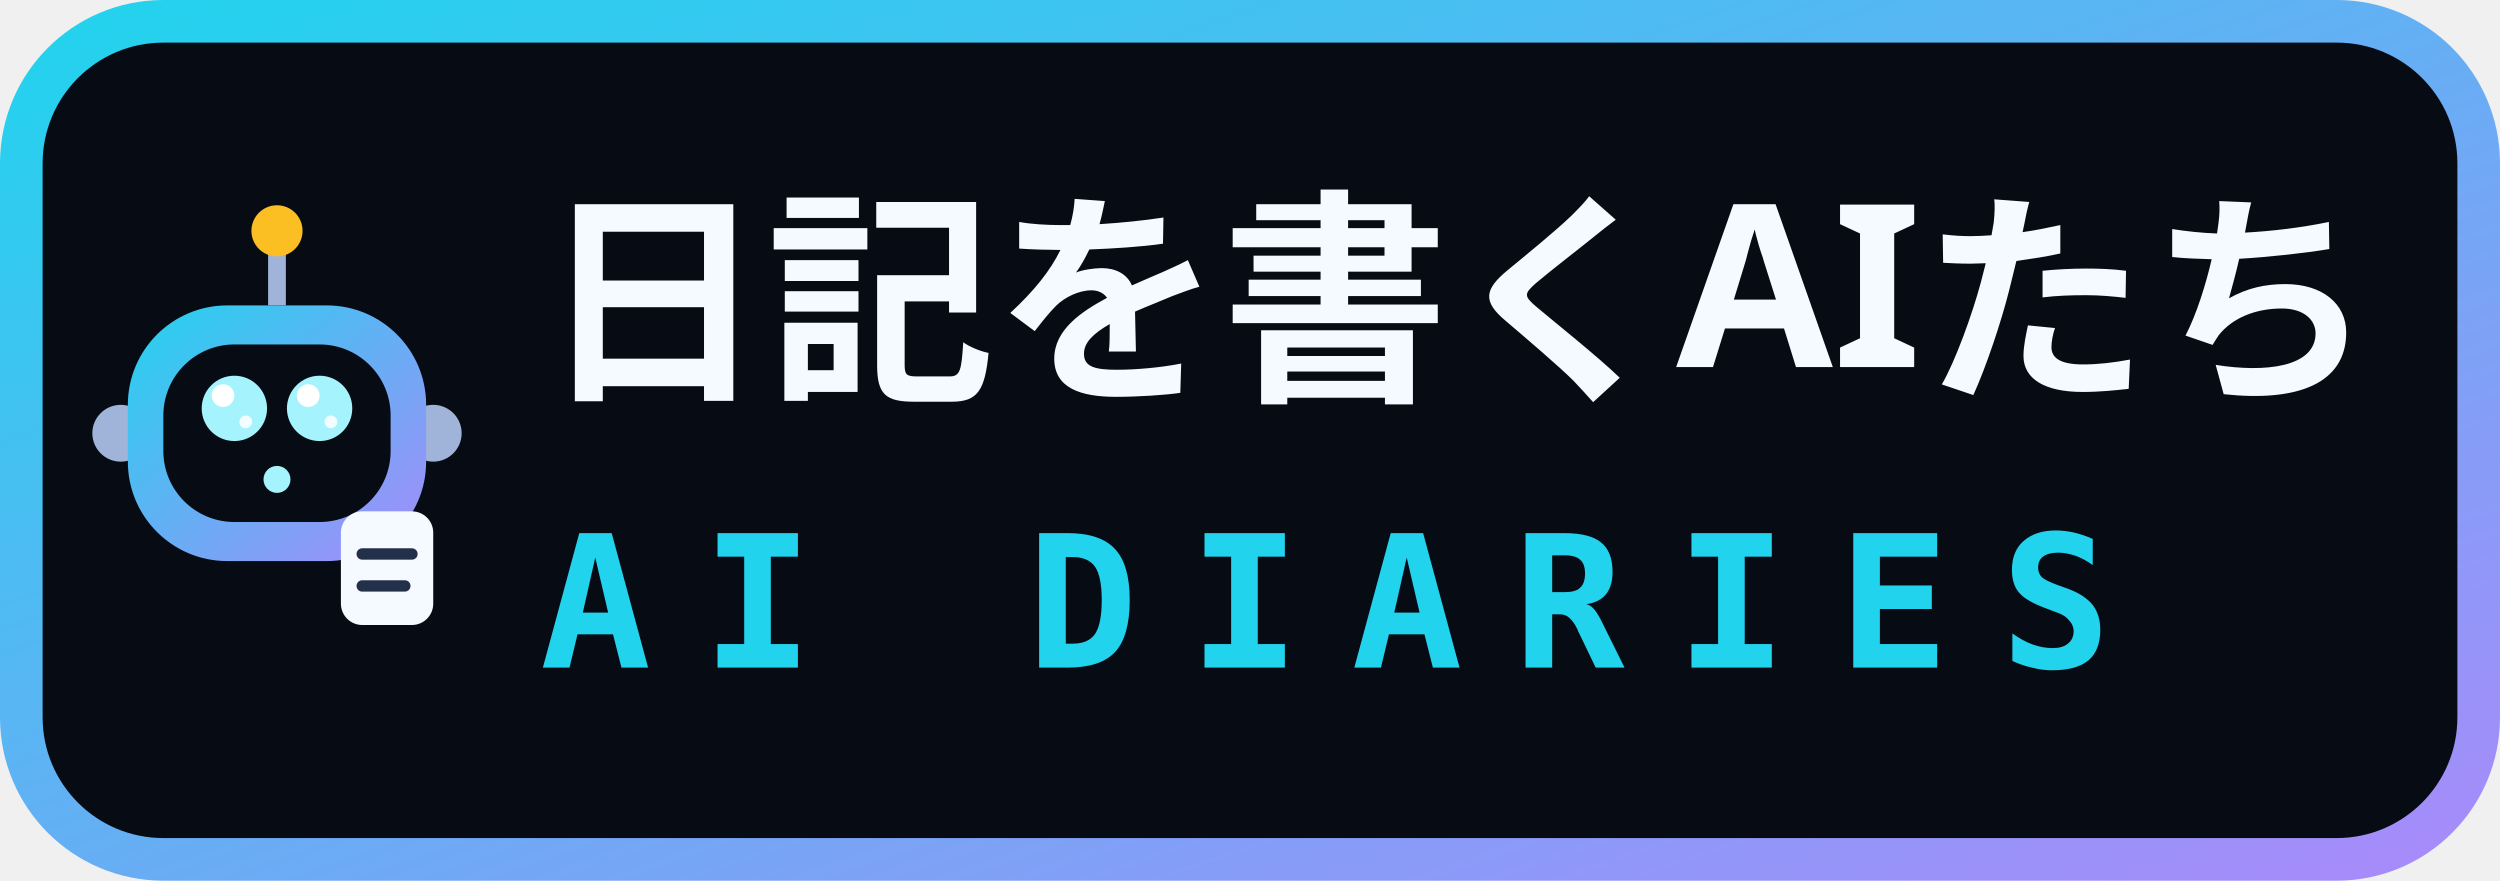
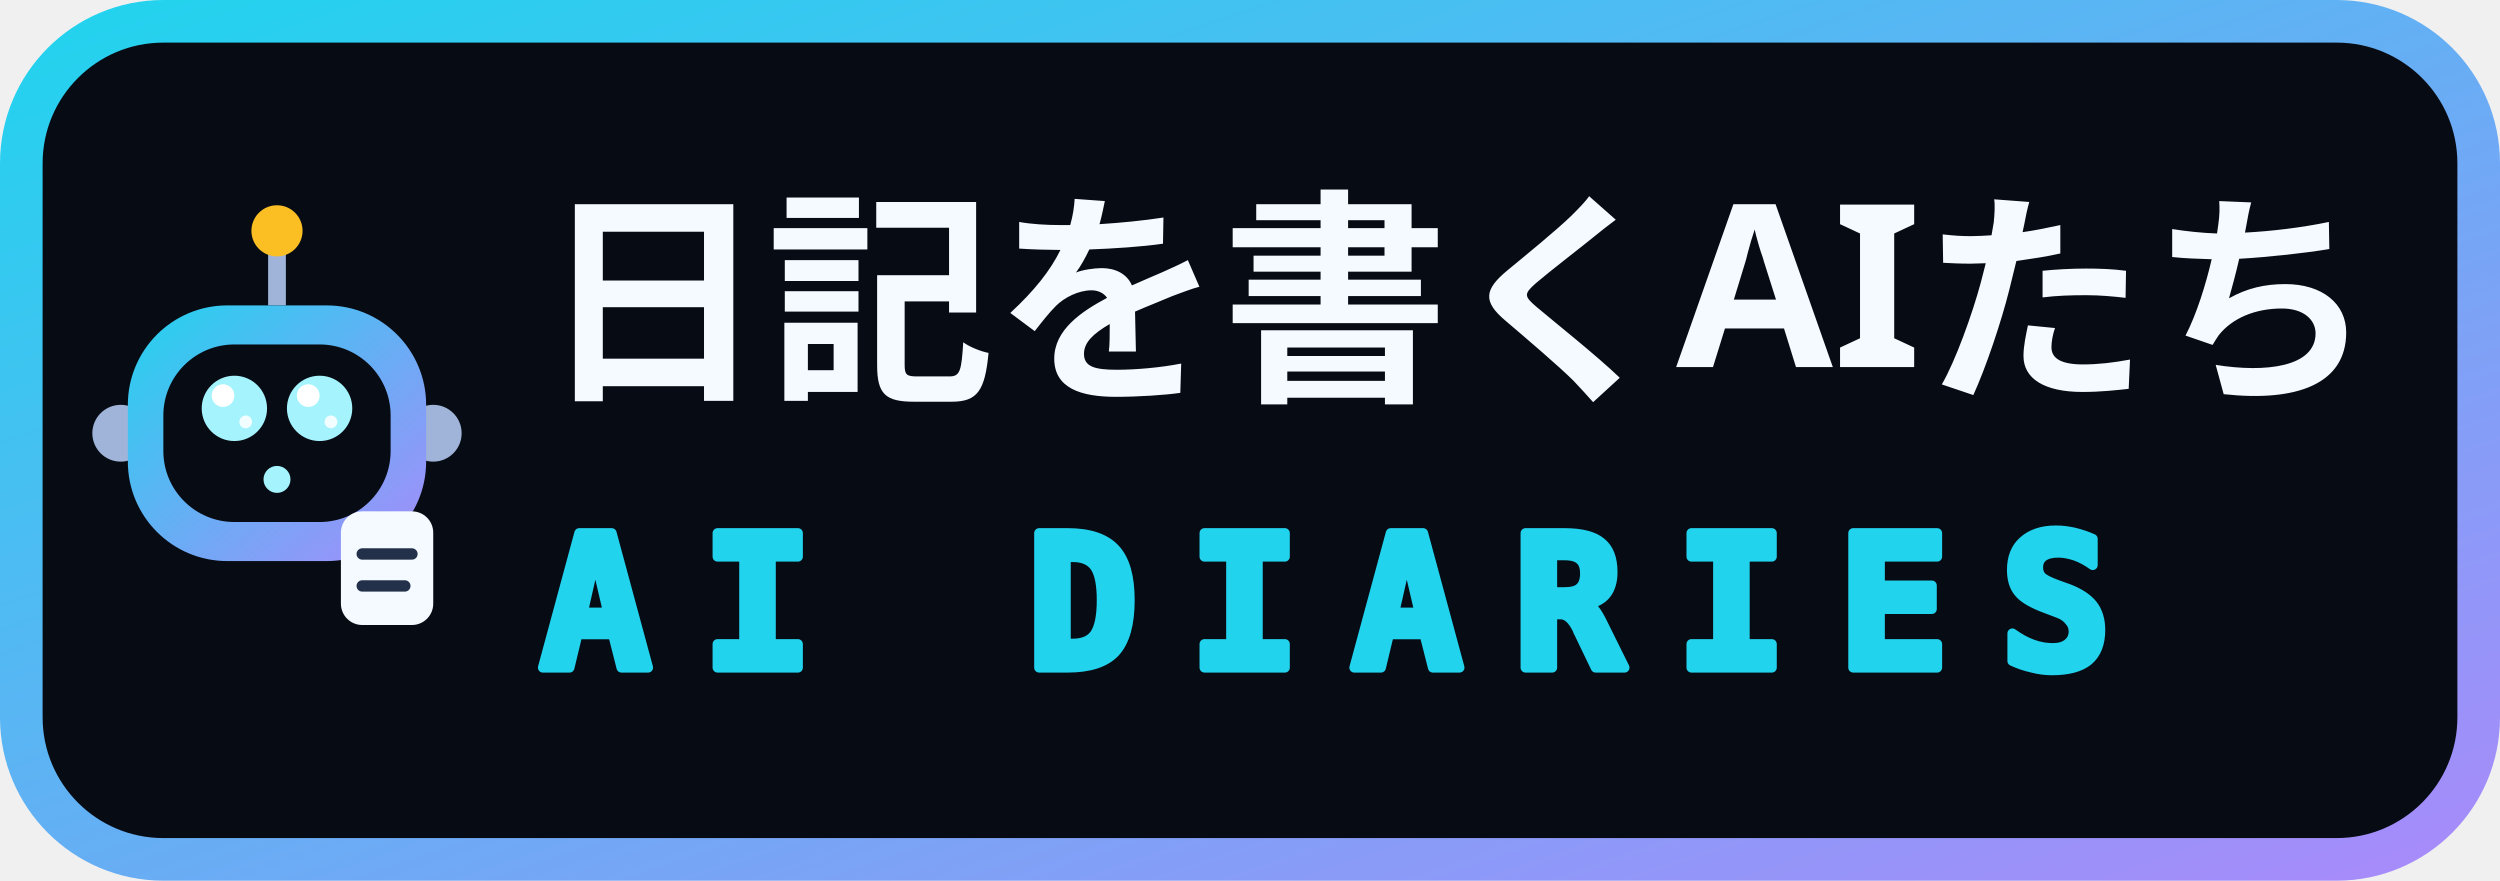
<svg xmlns="http://www.w3.org/2000/svg" width="88" height="31" viewBox="0 0 88 31">
  <defs>
    <linearGradient id="edge" x1="0" y1="0" x2="1" y2="1">
      <stop offset="0" stop-color="#22d3ee" />
      <stop offset="1" stop-color="#a78bfa" />
    </linearGradient>
    <linearGradient id="badgeg" x1="0" y1="0" x2="1" y2="1">
      <stop offset="0" stop-color="#22d3ee" />
      <stop offset="1" stop-color="#a78bfa" />
    </linearGradient>
    <pattern id="grid" width="12" height="12" patternUnits="userSpaceOnUse">
      <path d="M12 0H0V12" fill="none" stroke="#7dd3fc" stroke-opacity="0.10" />
    </pattern>
  </defs>
  <rect x="0.75" y="0.75" width="86.5" height="29.5" rx="5" fill="#070b14" />
  <rect x="0.75" y="0.75" width="86.5" height="29.5" rx="5" fill="none" stroke="url(#edge)" stroke-width="1.5" />
  <g transform="translate(2.5,6) scale(0.25)">
    <line x1="29" y1="19" x2="29" y2="11" stroke="#9fb4d8" stroke-width="2.5" />
    <circle cx="29" cy="8.5" r="3.6" fill="#fbbf24" />
    <circle cx="7" cy="37" r="4" fill="#9fb4d8" />
    <circle cx="51" cy="37" r="4" fill="#9fb4d8" />
    <rect x="8" y="19" width="42" height="36" rx="14" fill="url(#badgeg)" />
    <rect x="13" y="24.5" width="32" height="25" rx="10" fill="#070b14" />
    <circle cx="23" cy="33.5" r="4.6" fill="#a5f3fc" />
    <circle cx="35" cy="33.5" r="4.6" fill="#a5f3fc" />
    <circle cx="21.4" cy="31.7" r="1.6" fill="#ffffff" />
    <circle cx="33.4" cy="31.7" r="1.6" fill="#ffffff" />
    <circle cx="24.6" cy="35.4" r="0.9" fill="#ffffff" opacity="0.85" />
    <circle cx="36.6" cy="35.4" r="0.9" fill="#ffffff" opacity="0.85" />
    <circle cx="29" cy="43.5" r="1.9" fill="#a5f3fc" />
    <rect x="38" y="48" width="13" height="16" rx="3" fill="#f4faff" />
    <g stroke="#22304a" stroke-width="1.6" stroke-linecap="round">
      <line x1="41" y1="54" x2="48" y2="54" />
      <line x1="41" y1="58.5" x2="47" y2="58.5" />
    </g>
  </g>
  <text x="19" y="13.5" font-family="sans-serif" font-size="8" font-weight="900" fill="#f4faff">日記を書くAIたち</text>
-   <text x="19" y="23.5" font-family="monospace" font-size="6.5" font-weight="900" letter-spacing="1.8" fill="#22d3ee">AI DIARIES</text>
+   <text x="19" y="23.5" font-family="monospace" font-size="6.5" font-weight="900" letter-spacing="1.8" fill="#22d3ee" stroke="#22d3ee" stroke-width="0.35" stroke-linejoin="round" paint-order="stroke">AI DIARIES</text>
</svg>
